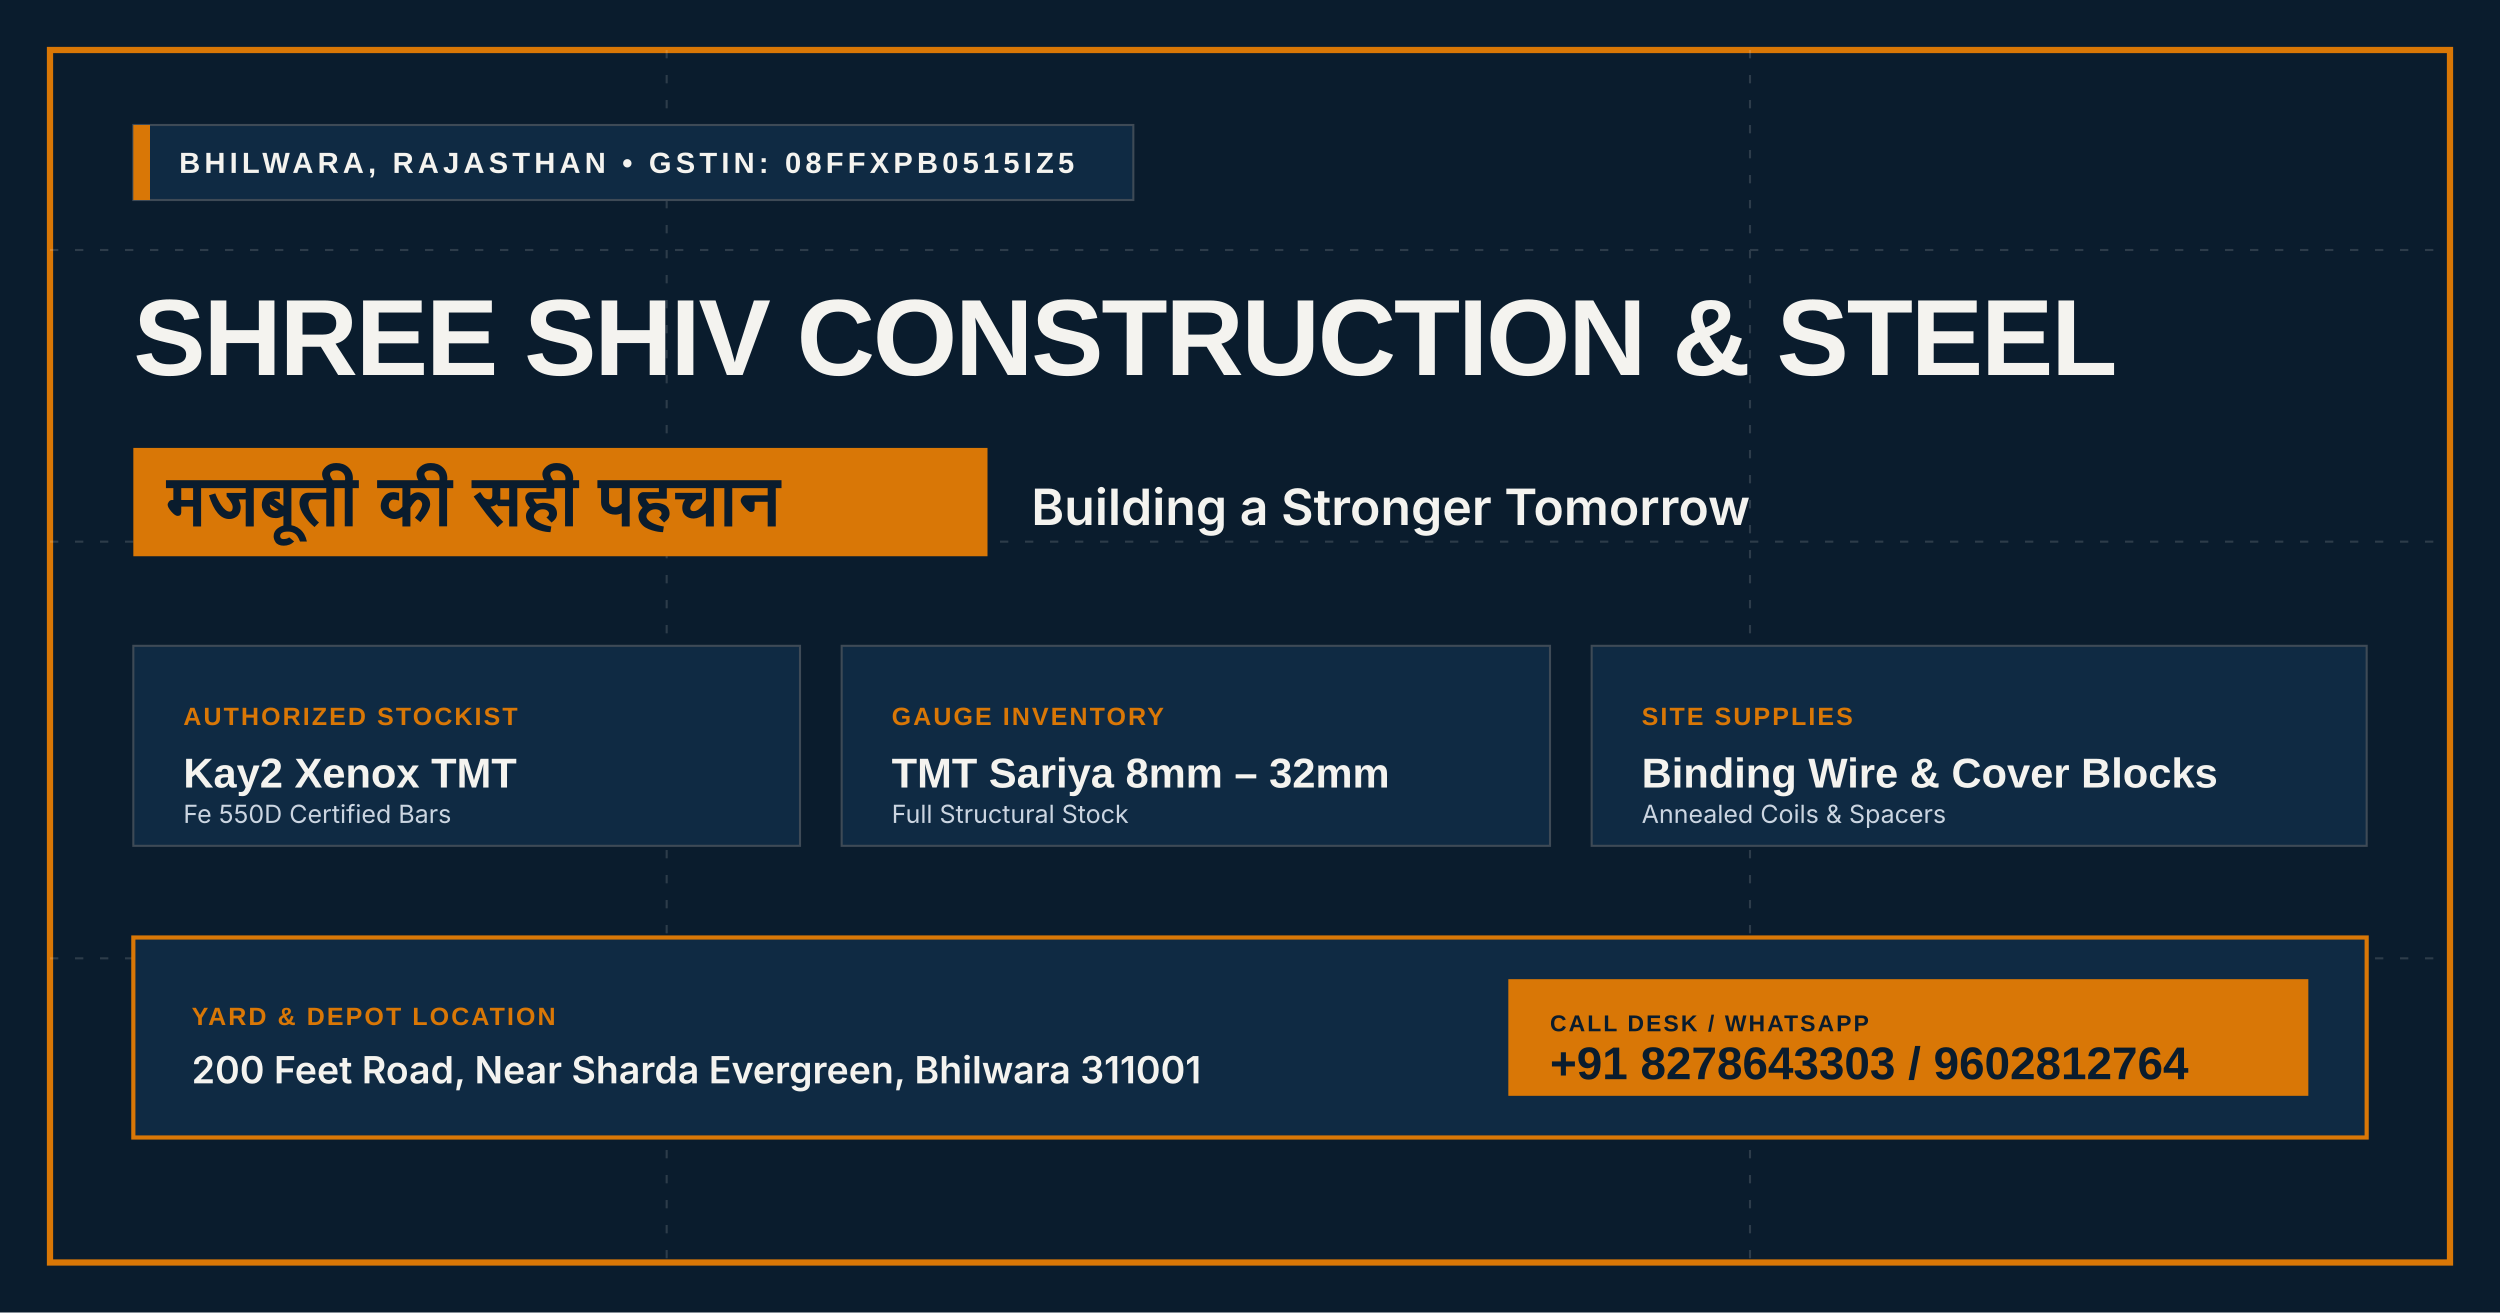
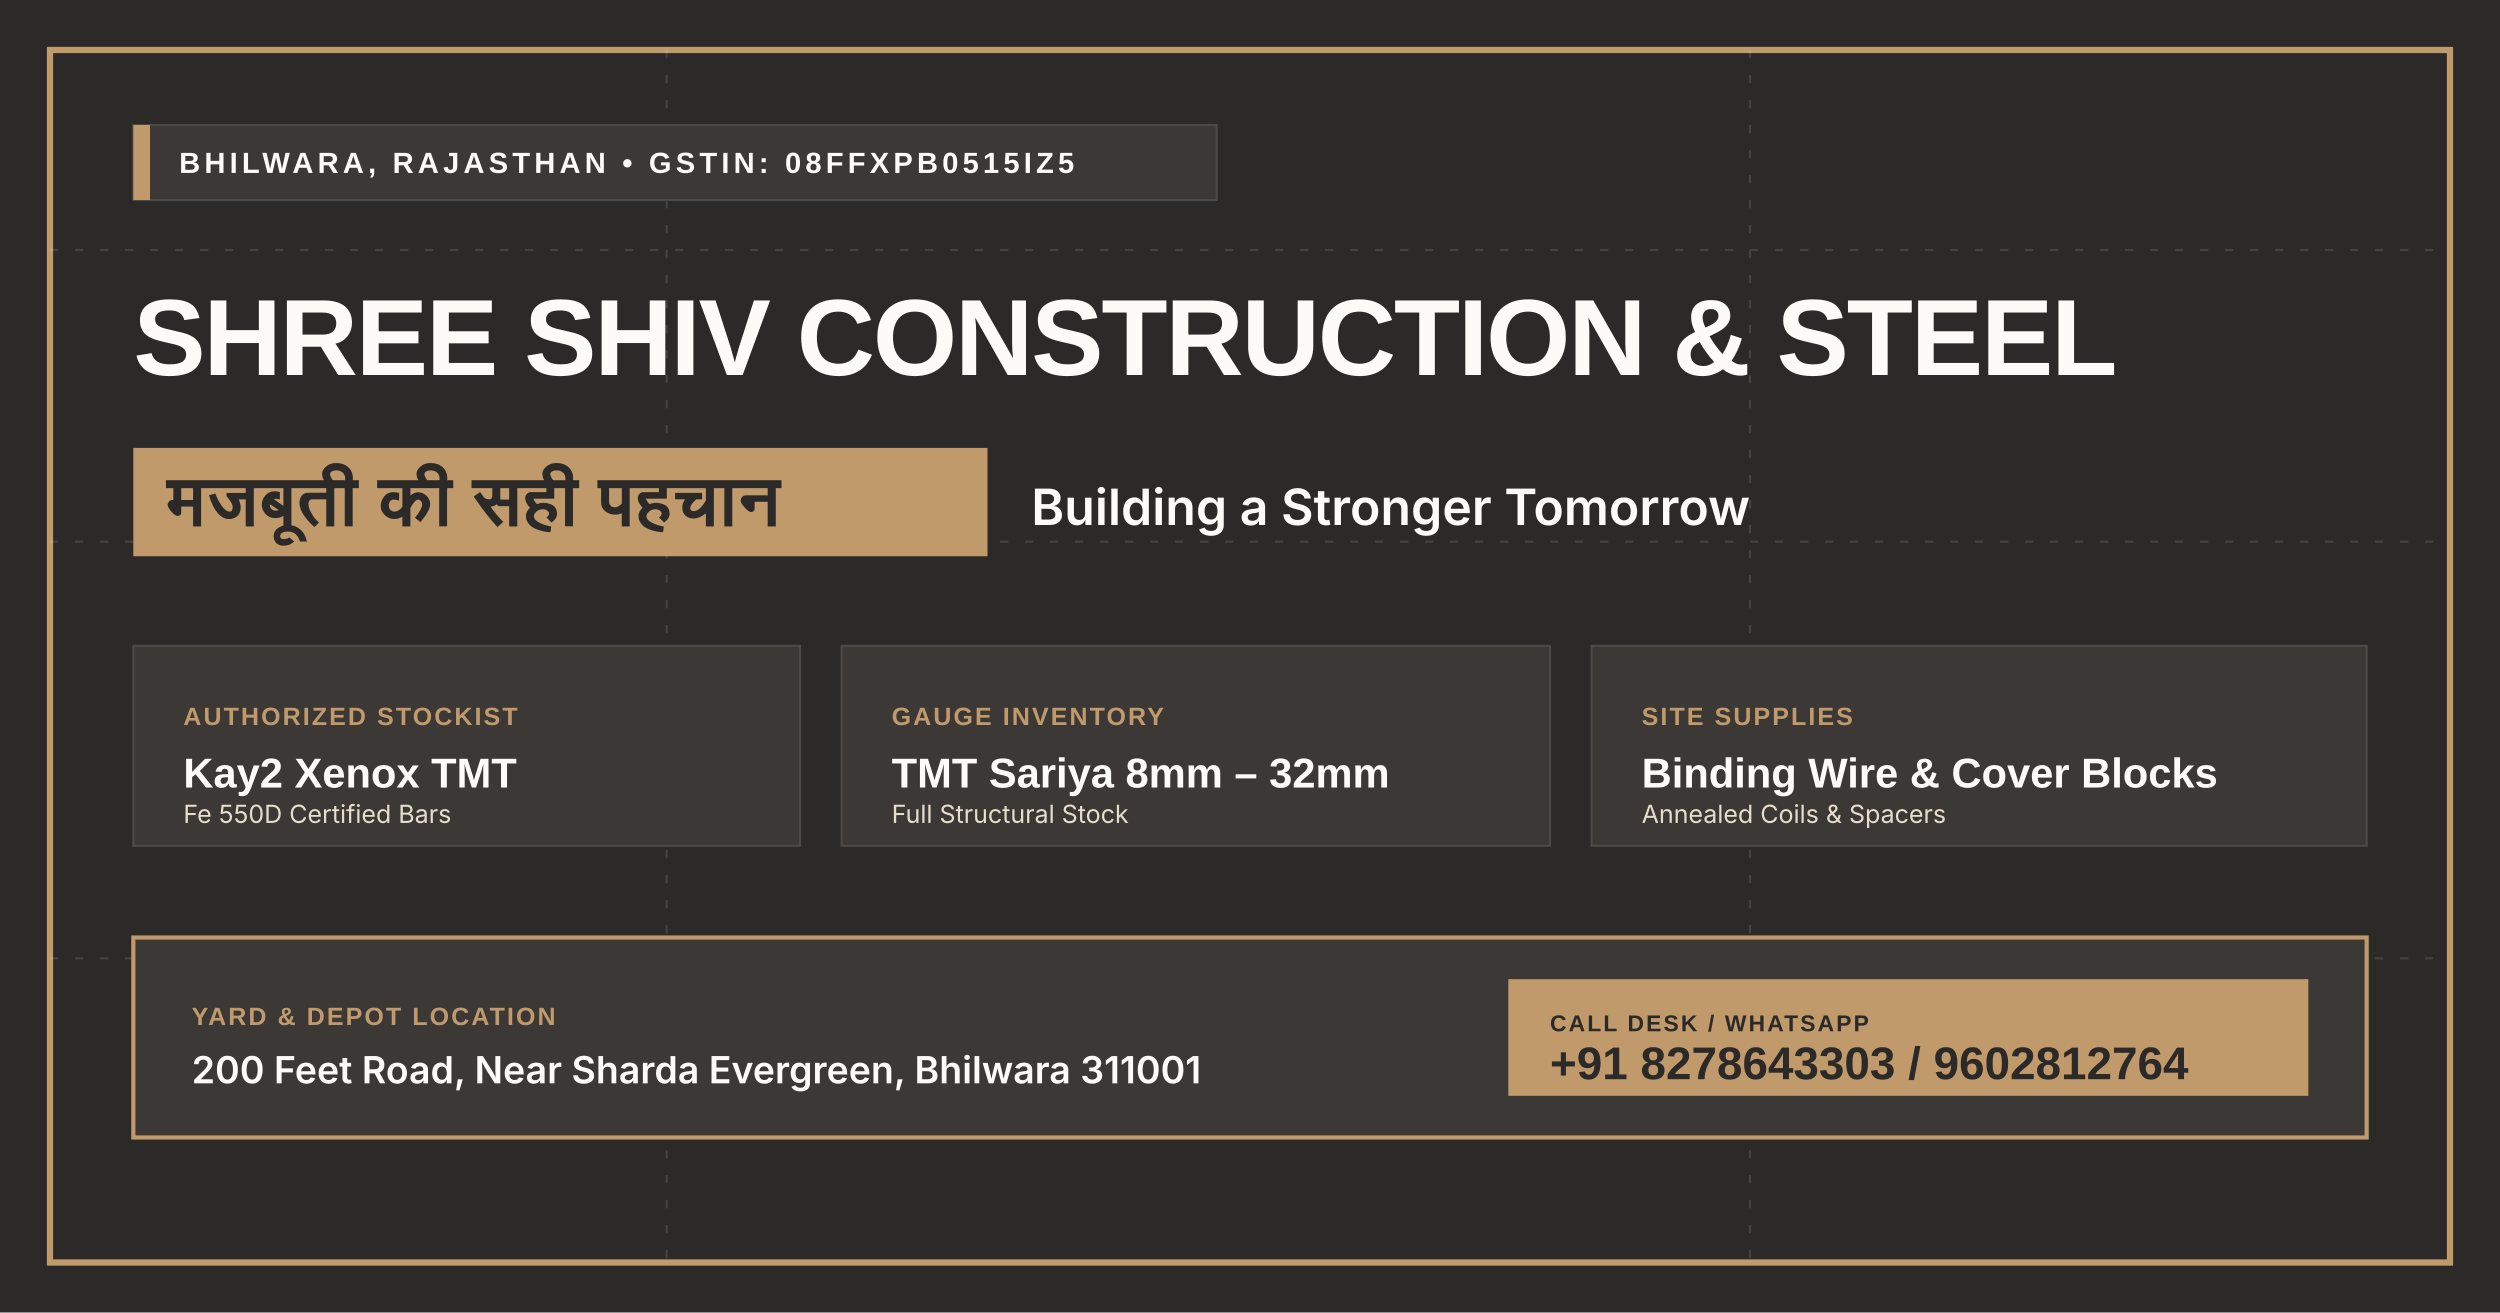
<svg xmlns="http://www.w3.org/2000/svg" viewBox="0 0 1200 630" width="1200" height="630">
-   <rect width="1200" height="630" fill="#0A1C2D" />
-   <rect x="24" y="24" width="1152" height="582" fill="none" stroke="#D97706" stroke-width="3" />
-   <g opacity="0.15" stroke="#F4F3EF" stroke-width="1">
+   <rect width="1200" height="630" fill="#2C2A29" />
+   <rect x="24" y="24" width="1152" height="582" fill="none" stroke="#C19A6B" stroke-width="3" />
+   <g opacity="0.12" stroke="#FDFBF7" stroke-width="1">
    <line x1="24" y1="120" x2="1176" y2="120" stroke-dasharray="4,8" />
    <line x1="24" y1="260" x2="1176" y2="260" stroke-dasharray="4,8" />
    <line x1="24" y1="460" x2="1176" y2="460" stroke-dasharray="4,8" />
    <line x1="320" y1="24" x2="320" y2="606" stroke-dasharray="4,8" />
    <line x1="840" y1="24" x2="840" y2="606" stroke-dasharray="4,8" />
  </g>
-   <rect x="64" y="60" width="480" height="36" fill="#0F2A43" stroke="#3E4A56" stroke-width="1" />
-   <rect x="64" y="60" width="8" height="36" fill="#D97706" />
-   <text x="86" y="83" fill="#F4F3EF" font-family="'Archivo', Arial, sans-serif" font-size="14" font-weight="bold" letter-spacing="2">
+   <rect x="64" y="60" width="520" height="36" fill="#3B3836" stroke="#4D4946" stroke-width="1" />
+   <rect x="64" y="60" width="8" height="36" fill="#C19A6B" />
+   <text x="86" y="83" fill="#FDFBF7" font-family="'Archivo', Arial, sans-serif" font-size="14" font-weight="bold" letter-spacing="2">
    BHILWARA, RAJASTHAN • GSTIN: 08FFXPB0515IZ5
  </text>
-   <text x="64" y="180" fill="#F4F3EF" font-family="'Archivo', Arial, sans-serif" font-size="52" font-weight="900" letter-spacing="-1">
+   <text x="64" y="180" fill="#FDFBF7" font-family="'Archivo', Arial, sans-serif" font-size="52" font-weight="900" letter-spacing="-1">
    SHREE SHIV CONSTRUCTION &amp; STEEL
  </text>
  <g>
-     <rect x="64" y="215" width="410" height="52" fill="#D97706" />
-     <text x="80" y="252" fill="#0A1C2D" font-family="'Archivo', Arial, sans-serif" font-size="34" font-weight="900">
+     <rect x="64" y="215" width="410" height="52" fill="#C19A6B" />
+     <text x="80" y="252" fill="#2C2A29" font-family="'Archivo', Arial, sans-serif" font-size="34" font-weight="900">
      मजबूती की सही पहचान
    </text>
-     <text x="495" y="252" fill="#F4F3EF" font-family="'Inter', Arial, sans-serif" font-size="24" font-weight="600">
+     <text x="495" y="252" fill="#FDFBF7" font-family="'Inter', Arial, sans-serif" font-size="24" font-weight="600">
      Building a Stronger Tomorrow
    </text>
  </g>
  <g transform="translate(64, 310)">
-     <rect x="0" y="0" width="320" height="96" fill="#0F2A43" stroke="#3E4A56" stroke-width="1" />
-     <text x="24" y="38" fill="#D97706" font-family="'Archivo', Arial, sans-serif" font-size="12" font-weight="bold" letter-spacing="1">AUTHORIZED STOCKIST</text>
-     <text x="24" y="68" fill="#F4F3EF" font-family="'Archivo', Arial, sans-serif" font-size="20" font-weight="bold">Kay2 Xenox TMT</text>
-     <text x="24" y="85" fill="#CBD5E1" font-family="'Inter', Arial, sans-serif" font-size="12">Fe 550D Certified Bars</text>
-     <rect x="340" y="0" width="340" height="96" fill="#0F2A43" stroke="#3E4A56" stroke-width="1" />
-     <text x="364" y="38" fill="#D97706" font-family="'Archivo', Arial, sans-serif" font-size="12" font-weight="bold" letter-spacing="1">GAUGE INVENTORY</text>
-     <text x="364" y="68" fill="#F4F3EF" font-family="'Archivo', Arial, sans-serif" font-size="20" font-weight="bold">TMT Sariya 8mm – 32mm</text>
-     <text x="364" y="85" fill="#CBD5E1" font-family="'Inter', Arial, sans-serif" font-size="12">Full Structural Stock</text>
-     <rect x="700" y="0" width="372" height="96" fill="#0F2A43" stroke="#3E4A56" stroke-width="1" />
-     <text x="724" y="38" fill="#D97706" font-family="'Archivo', Arial, sans-serif" font-size="12" font-weight="bold" letter-spacing="1">SITE SUPPLIES</text>
-     <text x="724" y="68" fill="#F4F3EF" font-family="'Archivo', Arial, sans-serif" font-size="20" font-weight="bold">Binding Wire &amp; Cover Blocks</text>
-     <text x="724" y="85" fill="#CBD5E1" font-family="'Inter', Arial, sans-serif" font-size="12">Annealed Coils &amp; Spacers</text>
+     <rect x="0" y="0" width="320" height="96" fill="#3B3836" stroke="#4D4946" stroke-width="1" />
+     <text x="24" y="38" fill="#C19A6B" font-family="'Archivo', Arial, sans-serif" font-size="12" font-weight="bold" letter-spacing="1">AUTHORIZED STOCKIST</text>
+     <text x="24" y="68" fill="#FDFBF7" font-family="'Archivo', Arial, sans-serif" font-size="20" font-weight="bold">Kay2 Xenox TMT</text>
+     <text x="24" y="85" fill="#E7DDCB" font-family="'Inter', Arial, sans-serif" font-size="12">Fe 550D Certified Bars</text>
+     <rect x="340" y="0" width="340" height="96" fill="#3B3836" stroke="#4D4946" stroke-width="1" />
+     <text x="364" y="38" fill="#C19A6B" font-family="'Archivo', Arial, sans-serif" font-size="12" font-weight="bold" letter-spacing="1">GAUGE INVENTORY</text>
+     <text x="364" y="68" fill="#FDFBF7" font-family="'Archivo', Arial, sans-serif" font-size="20" font-weight="bold">TMT Sariya 8mm – 32mm</text>
+     <text x="364" y="85" fill="#E7DDCB" font-family="'Inter', Arial, sans-serif" font-size="12">Full Structural Stock</text>
+     <rect x="700" y="0" width="372" height="96" fill="#3B3836" stroke="#4D4946" stroke-width="1" />
+     <text x="724" y="38" fill="#C19A6B" font-family="'Archivo', Arial, sans-serif" font-size="12" font-weight="bold" letter-spacing="1">SITE SUPPLIES</text>
+     <text x="724" y="68" fill="#FDFBF7" font-family="'Archivo', Arial, sans-serif" font-size="20" font-weight="bold">Binding Wire &amp; Cover Blocks</text>
+     <text x="724" y="85" fill="#E7DDCB" font-family="'Inter', Arial, sans-serif" font-size="12">Annealed Coils &amp; Spacers</text>
  </g>
  <g transform="translate(64, 450)">
-     <rect x="0" y="0" width="1072" height="96" fill="#0F2A43" stroke="#D97706" stroke-width="2" />
-     <text x="28" y="42" fill="#D97706" font-family="'Archivo', Arial, sans-serif" font-size="12" font-weight="bold" letter-spacing="1">YARD &amp; DEPOT LOCATION</text>
-     <text x="28" y="70" fill="#F4F3EF" font-family="'Inter', Arial, sans-serif" font-size="18" font-weight="600">
+     <rect x="0" y="0" width="1072" height="96" fill="#3B3836" stroke="#C19A6B" stroke-width="2" />
+     <text x="28" y="42" fill="#C19A6B" font-family="'Archivo', Arial, sans-serif" font-size="12" font-weight="bold" letter-spacing="1">YARD &amp; DEPOT LOCATION</text>
+     <text x="28" y="70" fill="#FDFBF7" font-family="'Inter', Arial, sans-serif" font-size="18" font-weight="600">
      200 Feet Road, Near Sharda Evergreen, Bhilwara 311001
    </text>
-     <rect x="660" y="20" width="384" height="56" fill="#D97706" />
-     <text x="680" y="45" fill="#0A1C2D" font-family="'Archivo', Arial, sans-serif" font-size="11" font-weight="bold" letter-spacing="1">CALL DESK / WHATSAPP</text>
-     <text x="680" y="68" fill="#0A1C2D" font-family="'Archivo', Arial, sans-serif" font-size="22" font-weight="900">
+     <rect x="660" y="20" width="384" height="56" fill="#C19A6B" />
+     <text x="680" y="45" fill="#2C2A29" font-family="'Archivo', Arial, sans-serif" font-size="11" font-weight="bold" letter-spacing="1">CALL DESK / WHATSAPP</text>
+     <text x="680" y="68" fill="#2C2A29" font-family="'Archivo', Arial, sans-serif" font-size="22" font-weight="900">
      +91 8278643303 / 9602812764
    </text>
  </g>
</svg>
